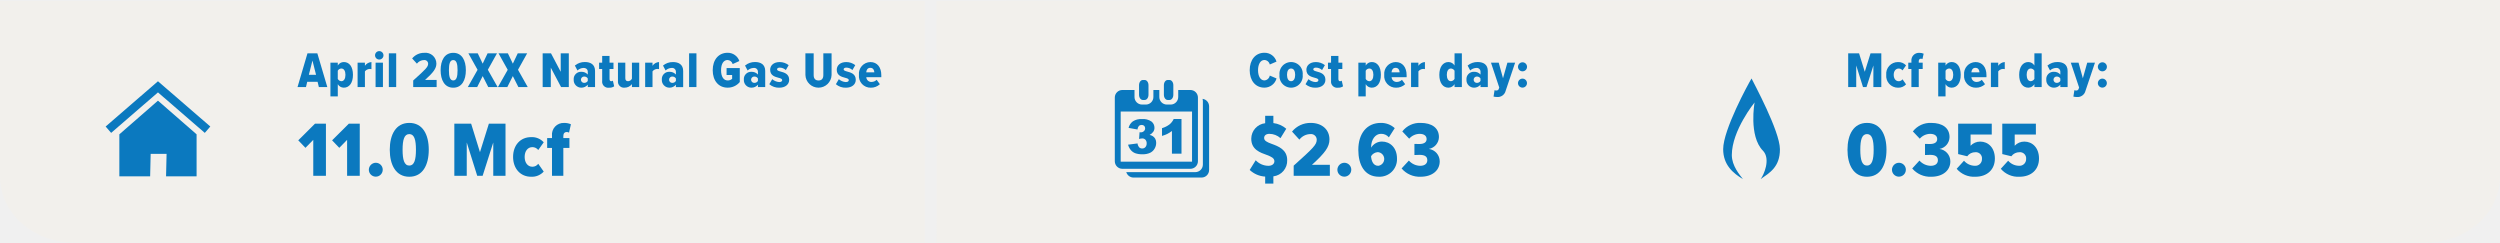
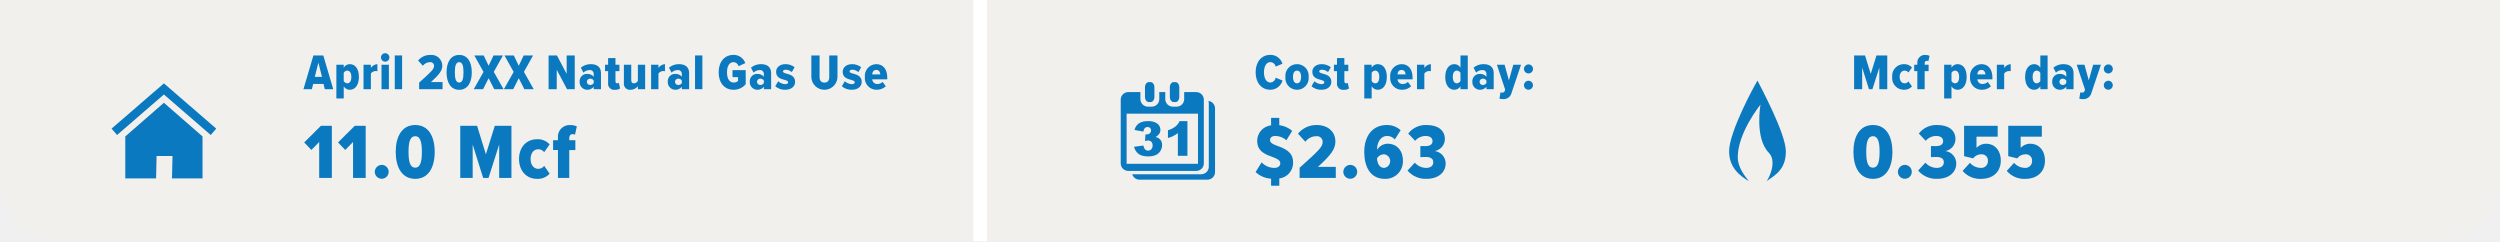
- <svg xmlns="http://www.w3.org/2000/svg" width="543.83" height="52.743" viewBox="0 0 543.83 52.743">
+ <svg xmlns="http://www.w3.org/2000/svg" width="543.83" height="52.56" viewBox="0 0 543.83 52.56">
  <g>
-     <path d="M201.169.205H0V38.374C0,46.31,7.156,52.743,15.984,52.743H201.169Z" fill="#f2f0ec" />
-     <path d="M203.734,52.743H527.847c8.827,0,15.983-6.433,15.983-14.369V0l-340.1.205Z" fill="#f2f0ec" />
+     <path d="M.023.132H543.807s.023,30.122.023,38.058h0A14.369,14.369,0,0,1,529.46,52.56H14.37A14.37,14.37,0,0,1,0,38.191H0C0,30.254.023.132.023.132Z" fill="#f2f0ec" />
+     <line x1="213.22" x2="213.22" y2="52.472" fill="none" stroke="#fff" stroke-miterlimit="10" stroke-width="3" />
    <g>
-       <path d="M69.087,17.8H66.831l-.275,1.145H64.719L66.886,11.6h2.146L71.2,18.94H69.361Zm-1.9-1.529h1.563l-.782-3.1Z" fill="#0b79bf" />
-       <path d="M71.88,20.964V13.626h1.6v.627a1.509,1.509,0,0,1,1.309-.758c1.2,0,1.991,1.011,1.991,2.783,0,1.749-.792,2.794-1.991,2.794a1.5,1.5,0,0,1-1.309-.759v2.651ZM74.246,14.9a.915.915,0,0,0-.77.483v1.782a.952.952,0,0,0,.77.5c.583,0,.9-.561.9-1.386S74.829,14.9,74.246,14.9Z" fill="#0b79bf" />
-       <path d="M77.787,13.626h1.595v.682A1.856,1.856,0,0,1,80.8,13.5v1.54a1.371,1.371,0,0,0-.34-.044,1.408,1.408,0,0,0-1.079.527V18.94H77.787Z" fill="#0b79bf" />
-       <path d="M81.582,12.031a.919.919,0,1,1,.924.925A.922.922,0,0,1,81.582,12.031Zm.121,1.595H83.3V18.94H81.7Z" fill="#0b79bf" />
-       <path d="M84.585,11.6h1.6V18.94h-1.6Z" fill="#0b79bf" />
-       <path d="M89.886,17.509c2.817-2.53,3.246-2.959,3.246-3.663a.8.8,0,0,0-.88-.781,1.979,1.979,0,0,0-1.562.781l-1.035-1.133A3.337,3.337,0,0,1,92.3,11.492a2.364,2.364,0,0,1,2.629,2.332c0,1.056-.649,1.926-2.464,3.565H94.98V18.94H89.886Z" fill="#0b79bf" />
-       <path d="M98.6,11.492c1.881,0,2.739,1.628,2.739,3.785s-.858,3.8-2.739,3.8-2.751-1.651-2.751-3.795S96.717,11.492,98.6,11.492Zm0,1.573c-.715,0-.947.8-.947,2.212s.232,2.222.947,2.222.935-.826.935-2.222S99.3,13.065,98.6,13.065Z" fill="#0b79bf" />
-       <path d="M105,16.552l-1.2,2.388h-2.036l2.124-3.752-2-3.586h2.036L105,13.846l1.067-2.244h2.046l-1.991,3.575,2.123,3.763h-2.035Z" fill="#0b79bf" />
-       <path d="M111.557,16.552l-1.2,2.388h-2.036l2.124-3.752-2-3.586h2.036l1.078,2.244,1.067-2.244h2.047l-1.992,3.575L114.8,18.94h-2.035Z" fill="#0b79bf" />
-       <path d="M119.818,14.715V18.94h-1.772V11.6h1.815l2.113,4.016V11.6h1.76V18.94h-1.683Z" fill="#0b79bf" />
-       <path d="M127.859,18.423a1.784,1.784,0,0,1-1.4.649,1.651,1.651,0,0,1-1.662-1.76,1.576,1.576,0,0,1,1.662-1.694,1.754,1.754,0,0,1,1.4.6v-.615c0-.495-.341-.825-.936-.825a2.024,2.024,0,0,0-1.309.55l-.561-1.068a3.307,3.307,0,0,1,2.179-.769c1.21,0,2.211.516,2.211,1.947v3.5h-1.584Zm0-1.353a.869.869,0,0,0-.77-.418.688.688,0,1,0,0,1.375.873.873,0,0,0,.77-.418Z" fill="#0b79bf" />
-       <path d="M130.993,17.565V15.012h-.671V13.626h.671V12.174h1.6v1.452h.858v1.386h-.858v2.156c0,.309.121.5.363.5a.544.544,0,0,0,.363-.122l.286,1.233a1.779,1.779,0,0,1-1.1.3A1.327,1.327,0,0,1,130.993,17.565Z" fill="#0b79bf" />
-       <path d="M137.462,18.3a1.982,1.982,0,0,1-1.574.77,1.306,1.306,0,0,1-1.463-1.442v-4h1.6v3.367c0,.484.219.671.615.671a.985.985,0,0,0,.826-.55V13.626h1.584V18.94h-1.584Z" fill="#0b79bf" />
-       <path d="M140.343,13.626h1.6v.682a1.855,1.855,0,0,1,1.419-.813v1.54a1.38,1.38,0,0,0-.341-.044,1.4,1.4,0,0,0-1.078.527V18.94h-1.6Z" fill="#0b79bf" />
-       <path d="M147.031,18.423a1.784,1.784,0,0,1-1.4.649,1.65,1.65,0,0,1-1.661-1.76,1.575,1.575,0,0,1,1.661-1.694,1.753,1.753,0,0,1,1.4.6v-.615a.819.819,0,0,0-.935-.825,2.022,2.022,0,0,0-1.309.55l-.561-1.068A3.3,3.3,0,0,1,146.4,13.5c1.21,0,2.211.516,2.211,1.947v3.5h-1.584Zm0-1.353a.869.869,0,0,0-.77-.418.688.688,0,1,0,0,1.375.873.873,0,0,0,.77-.418Z" fill="#0b79bf" />
-       <path d="M149.9,11.6h1.6V18.94h-1.6Z" fill="#0b79bf" />
-       <path d="M158.273,11.481a2.666,2.666,0,0,1,2.563,1.793l-1.452.66a1.22,1.22,0,0,0-1.111-.88c-.825,0-1.419.759-1.419,2.223s.594,2.222,1.419,2.222a1.4,1.4,0,0,0,.99-.352v-.825h-1.21V14.8h2.871v3.048a3.382,3.382,0,0,1-2.651,1.221c-1.948,0-3.235-1.507-3.235-3.795S156.325,11.481,158.273,11.481Z" fill="#0b79bf" />
-       <path d="M164.873,18.423a1.784,1.784,0,0,1-1.4.649,1.65,1.65,0,0,1-1.661-1.76,1.575,1.575,0,0,1,1.661-1.694,1.753,1.753,0,0,1,1.4.6v-.615a.819.819,0,0,0-.935-.825,2.022,2.022,0,0,0-1.309.55l-.561-1.068a3.3,3.3,0,0,1,2.178-.769c1.21,0,2.211.516,2.211,1.947v3.5h-1.584Zm0-1.353a.869.869,0,0,0-.77-.418.688.688,0,1,0,0,1.375.873.873,0,0,0,.77-.418Z" fill="#0b79bf" />
-       <path d="M167.985,17.224a2.56,2.56,0,0,0,1.508.627c.44,0,.66-.165.66-.43s-.33-.384-.792-.5c-.759-.209-1.827-.473-1.827-1.749,0-.892.716-1.672,2.069-1.672a3.177,3.177,0,0,1,1.958.671l-.616,1.066a2,2,0,0,0-1.331-.527c-.341,0-.583.142-.583.374s.286.351.748.472c.781.209,1.892.495,1.892,1.805,0,1-.836,1.716-2.145,1.716a3.153,3.153,0,0,1-2.179-.759Z" fill="#0b79bf" />
-       <path d="M175.2,11.6H177v4.741c0,.738.352,1.166,1.056,1.166s1.045-.428,1.045-1.166V11.6h1.793v4.731a2.846,2.846,0,0,1-5.688,0Z" fill="#0b79bf" />
-       <path d="M182.472,17.224a2.554,2.554,0,0,0,1.507.627c.44,0,.66-.165.66-.43s-.33-.384-.792-.5c-.759-.209-1.826-.473-1.826-1.749,0-.892.715-1.672,2.068-1.672a3.183,3.183,0,0,1,1.959.671l-.617,1.066a2,2,0,0,0-1.331-.527c-.341,0-.583.142-.583.374s.286.351.748.472c.781.209,1.892.495,1.892,1.805,0,1-.836,1.716-2.145,1.716a3.152,3.152,0,0,1-2.178-.759Z" fill="#0b79bf" />
-       <path d="M189.336,13.5c1.5,0,2.377,1.154,2.377,2.86v.439h-3.268a1.088,1.088,0,0,0,1.166,1.024,1.58,1.58,0,0,0,1.089-.462l.7.957a2.822,2.822,0,0,1-1.98.759,2.535,2.535,0,0,1-2.574-2.794A2.542,2.542,0,0,1,189.336,13.5Zm-.9,2.232h1.76c-.021-.429-.22-.978-.88-.978C188.676,14.749,188.467,15.3,188.434,15.727Z" fill="#0b79bf" />
+       <path d="M70.378,18.254H68.122L67.847,19.4H66.01l2.167-7.337h2.146L72.49,19.4H70.653Zm-1.9-1.529h1.563l-.781-3.1Z" fill="#0b79bf" />
+       <path d="M73.171,21.423V14.085h1.6v.627a1.51,1.51,0,0,1,1.309-.759c1.2,0,1.991,1.012,1.991,2.783,0,1.749-.792,2.794-1.991,2.794a1.5,1.5,0,0,1-1.309-.759v2.652Zm2.366-6.062a.916.916,0,0,0-.77.484v1.782a.953.953,0,0,0,.77.5c.583,0,.9-.56.9-1.386S76.12,15.361,75.537,15.361Z" fill="#0b79bf" />
+       <path d="M79.078,14.085h1.6v.682a1.851,1.851,0,0,1,1.418-.814v1.54a1.42,1.42,0,0,0-.34-.044,1.4,1.4,0,0,0-1.078.528V19.4h-1.6Z" fill="#0b79bf" />
+       <path d="M82.873,12.489a.919.919,0,1,1,.924.925A.922.922,0,0,1,82.873,12.489Zm.121,1.6h1.6V19.4h-1.6Z" fill="#0b79bf" />
+       <path d="M85.876,12.061h1.595V19.4H85.876Z" fill="#0b79bf" />
+       <path d="M91.177,17.968c2.817-2.531,3.246-2.959,3.246-3.663a.8.8,0,0,0-.88-.782,1.98,1.98,0,0,0-1.562.782l-1.035-1.133a3.335,3.335,0,0,1,2.641-1.222,2.364,2.364,0,0,1,2.629,2.332c0,1.057-.649,1.926-2.464,3.566h2.519V19.4H91.177Z" fill="#0b79bf" />
+       <path d="M99.89,11.95c1.881,0,2.739,1.628,2.739,3.785s-.858,3.8-2.739,3.8-2.751-1.65-2.751-3.8S98.008,11.95,99.89,11.95Zm0,1.573c-.715,0-.946.8-.946,2.212s.231,2.222.946,2.222.935-.825.935-2.222S100.594,13.523,99.89,13.523Z" fill="#0b79bf" />
+       <path d="M106.292,17.011l-1.2,2.387h-2.036l2.124-3.752-2-3.585h2.036l1.078,2.244,1.067-2.244h2.046l-1.991,3.575,2.123,3.762H107.5Z" fill="#0b79bf" />
+       <path d="M112.848,17.011l-1.2,2.387h-2.036l2.124-3.752-2-3.585h2.035l1.078,2.244,1.067-2.244h2.047l-1.992,3.575,2.123,3.762h-2.035Z" fill="#0b79bf" />
+       <path d="M121.109,15.174V19.4h-1.772V12.061h1.816l2.112,4.015V12.061h1.76V19.4h-1.683Z" fill="#0b79bf" />
+       <path d="M129.15,18.882a1.786,1.786,0,0,1-1.4.648,1.65,1.65,0,0,1-1.662-1.76,1.576,1.576,0,0,1,1.662-1.694,1.755,1.755,0,0,1,1.4.605v-.616a.819.819,0,0,0-.935-.825,2.024,2.024,0,0,0-1.31.55l-.561-1.067a3.31,3.31,0,0,1,2.179-.77c1.21,0,2.211.517,2.211,1.947v3.5H129.15Zm0-1.354a.871.871,0,0,0-.77-.418.688.688,0,1,0,0,1.375.871.871,0,0,0,.77-.418Z" fill="#0b79bf" />
+       <path d="M132.284,18.023V15.471h-.671V14.085h.671V12.633h1.6v1.452h.858v1.386h-.858v2.156c0,.309.121.5.363.5a.549.549,0,0,0,.363-.121l.286,1.232a1.779,1.779,0,0,1-1.1.3A1.327,1.327,0,0,1,132.284,18.023Z" fill="#0b79bf" />
+       <path d="M138.753,18.761a1.984,1.984,0,0,1-1.574.769,1.305,1.305,0,0,1-1.463-1.441v-4h1.6v3.366c0,.485.219.671.615.671a.983.983,0,0,0,.826-.55V14.085h1.584V19.4h-1.584Z" fill="#0b79bf" />
+       <path d="M141.634,14.085h1.6v.682a1.853,1.853,0,0,1,1.419-.814v1.54a1.429,1.429,0,0,0-.341-.044,1.4,1.4,0,0,0-1.078.528V19.4h-1.6Z" fill="#0b79bf" />
+       <path d="M148.322,18.882a1.786,1.786,0,0,1-1.4.648,1.649,1.649,0,0,1-1.661-1.76,1.575,1.575,0,0,1,1.661-1.694,1.753,1.753,0,0,1,1.4.605v-.616a.819.819,0,0,0-.935-.825,2.022,2.022,0,0,0-1.309.55l-.561-1.067a3.306,3.306,0,0,1,2.178-.77c1.21,0,2.211.517,2.211,1.947v3.5h-1.584Zm0-1.354a.871.871,0,0,0-.77-.418.688.688,0,1,0,0,1.375.871.871,0,0,0,.77-.418Z" fill="#0b79bf" />
+       <path d="M151.193,12.061h1.595V19.4h-1.595Z" fill="#0b79bf" />
+       <path d="M159.564,11.939a2.667,2.667,0,0,1,2.563,1.793l-1.452.661a1.219,1.219,0,0,0-1.111-.88c-.825,0-1.419.758-1.419,2.222s.594,2.222,1.419,2.222a1.4,1.4,0,0,0,.99-.352V16.78h-1.21V15.262h2.871V18.31a3.381,3.381,0,0,1-2.651,1.22c-1.948,0-3.235-1.507-3.235-3.8S157.616,11.939,159.564,11.939Z" fill="#0b79bf" />
+       <path d="M166.164,18.882a1.786,1.786,0,0,1-1.4.648,1.649,1.649,0,0,1-1.661-1.76,1.575,1.575,0,0,1,1.661-1.694,1.753,1.753,0,0,1,1.4.605v-.616a.819.819,0,0,0-.935-.825,2.022,2.022,0,0,0-1.309.55l-.561-1.067a3.306,3.306,0,0,1,2.178-.77c1.21,0,2.211.517,2.211,1.947v3.5h-1.584Zm0-1.354a.871.871,0,0,0-.77-.418.688.688,0,1,0,0,1.375.871.871,0,0,0,.77-.418Z" fill="#0b79bf" />
+       <path d="M169.277,17.683a2.554,2.554,0,0,0,1.507.627c.44,0,.66-.165.66-.43s-.33-.385-.792-.506c-.759-.209-1.827-.473-1.827-1.749,0-.892.716-1.672,2.069-1.672a3.184,3.184,0,0,1,1.958.671l-.616,1.066a2,2,0,0,0-1.331-.527c-.341,0-.583.143-.583.374s.286.352.748.473c.781.209,1.892.495,1.892,1.8,0,1-.836,1.716-2.145,1.716a3.152,3.152,0,0,1-2.179-.759Z" fill="#0b79bf" />
+       <path d="M176.492,12.061h1.794V16.8c0,.737.352,1.166,1.056,1.166s1.045-.429,1.045-1.166V12.061h1.793v4.73a2.846,2.846,0,0,1-5.688,0Z" fill="#0b79bf" />
+       <path d="M183.763,17.683a2.554,2.554,0,0,0,1.507.627c.44,0,.66-.165.66-.43s-.33-.385-.792-.506c-.759-.209-1.826-.473-1.826-1.749,0-.892.715-1.672,2.068-1.672a3.189,3.189,0,0,1,1.959.671l-.617,1.066a2,2,0,0,0-1.331-.527c-.341,0-.583.143-.583.374s.286.352.748.473c.781.209,1.892.495,1.892,1.8,0,1-.836,1.716-2.145,1.716a3.147,3.147,0,0,1-2.178-.759Z" fill="#0b79bf" />
+       <path d="M190.627,13.953c1.5,0,2.377,1.154,2.377,2.86v.44h-3.268a1.088,1.088,0,0,0,1.167,1.023,1.576,1.576,0,0,0,1.088-.462l.7.957a2.826,2.826,0,0,1-1.98.759,2.535,2.535,0,0,1-2.575-2.794A2.542,2.542,0,0,1,190.627,13.953Zm-.9,2.233h1.761c-.022-.429-.221-.979-.881-.979C189.967,15.207,189.758,15.757,189.725,16.186Z" fill="#0b79bf" />
    </g>
    <g>
-       <path d="M271.85,15.277c0-2.245,1.243-3.8,3.2-3.8a2.682,2.682,0,0,1,2.629,1.925l-1.463.628a1.245,1.245,0,0,0-1.166-.98c-.869,0-1.387.935-1.387,2.223s.518,2.222,1.387,2.222a1.268,1.268,0,0,0,1.166-1.056l1.474.627a2.734,2.734,0,0,1-2.64,2C273.093,19.072,271.85,17.509,271.85,15.277Z" fill="#0b79bf" />
-       <path d="M278.329,16.278a2.537,2.537,0,1,1,5.05,0,2.538,2.538,0,1,1-5.05,0Zm3.41,0c0-.771-.274-1.375-.89-1.375s-.881.6-.881,1.375.275,1.386.881,1.386S281.739,17.059,281.739,16.278Z" fill="#0b79bf" />
-       <path d="M284.632,17.224a2.554,2.554,0,0,0,1.507.627c.44,0,.66-.165.66-.43s-.33-.384-.792-.5c-.759-.209-1.826-.473-1.826-1.749,0-.892.715-1.672,2.068-1.672a3.177,3.177,0,0,1,1.958.671l-.616,1.066a2,2,0,0,0-1.331-.527c-.341,0-.583.142-.583.374s.286.351.748.472c.781.209,1.893.495,1.893,1.805,0,1-.836,1.716-2.146,1.716a3.154,3.154,0,0,1-2.179-.759Z" fill="#0b79bf" />
-       <path d="M289.549,17.565V15.012h-.671V13.626h.671V12.174h1.6v1.452H292v1.386h-.858v2.156c0,.309.121.5.363.5a.544.544,0,0,0,.363-.122l.286,1.233a1.779,1.779,0,0,1-1.1.3A1.326,1.326,0,0,1,289.549,17.565Z" fill="#0b79bf" />
-       <path d="M295.488,20.964V13.626h1.6v.627a1.509,1.509,0,0,1,1.309-.758c1.2,0,1.991,1.011,1.991,2.783,0,1.749-.792,2.794-1.991,2.794a1.5,1.5,0,0,1-1.309-.759v2.651Zm2.366-6.061a.914.914,0,0,0-.77.483v1.782a.95.95,0,0,0,.77.5c.583,0,.9-.561.9-1.386S298.437,14.9,297.854,14.9Z" fill="#0b79bf" />
-       <path d="M303.607,13.5c1.5,0,2.377,1.154,2.377,2.86v.439h-3.268a1.088,1.088,0,0,0,1.166,1.024,1.58,1.58,0,0,0,1.089-.462l.7.957a2.822,2.822,0,0,1-1.98.759,2.535,2.535,0,0,1-2.575-2.794A2.542,2.542,0,0,1,303.607,13.5Zm-.9,2.232h1.76c-.022-.429-.22-.978-.88-.978C302.946,14.749,302.737,15.3,302.705,15.727Z" fill="#0b79bf" />
-       <path d="M306.95,13.626h1.6v.682a1.853,1.853,0,0,1,1.419-.813v1.54a1.38,1.38,0,0,0-.341-.044,1.406,1.406,0,0,0-1.078.527V18.94h-1.6Z" fill="#0b79bf" />
-       <path d="M316.41,18.313a1.566,1.566,0,0,1-1.32.759c-1.188,0-1.991-1.012-1.991-2.794,0-1.717.792-2.783,1.991-2.783a1.54,1.54,0,0,1,1.32.758V11.6H318V18.94H316.41Zm0-2.927a.972.972,0,0,0-.781-.483c-.583,0-.9.56-.9,1.375s.318,1.386.9,1.386a.985.985,0,0,0,.781-.5Z" fill="#0b79bf" />
-       <path d="M322.053,18.423a1.783,1.783,0,0,1-1.4.649A1.65,1.65,0,0,1,319,17.312a1.575,1.575,0,0,1,1.661-1.694,1.753,1.753,0,0,1,1.4.6v-.615a.819.819,0,0,0-.935-.825,2.022,2.022,0,0,0-1.309.55l-.561-1.068a3.3,3.3,0,0,1,2.178-.769c1.211,0,2.212.516,2.212,1.947v3.5h-1.585Zm0-1.353a.868.868,0,0,0-.77-.418.688.688,0,1,0,0,1.375.872.872,0,0,0,.77-.418Z" fill="#0b79bf" />
-       <path d="M325.463,19.688c.275,0,.473-.088.55-.308l.121-.341-1.8-5.413h1.683l.935,3.4.957-3.4h1.683l-2.057,6.106a1.773,1.773,0,0,1-1.947,1.364,2.847,2.847,0,0,1-.693-.088l.22-1.4A.711.711,0,0,0,325.463,19.688Z" fill="#0b79bf" />
-       <path d="M331.2,13.549a.985.985,0,1,1-.99.979A1,1,0,0,1,331.2,13.549Zm0,3.554a.979.979,0,1,1-.99.979A1,1,0,0,1,331.2,17.1Z" fill="#0b79bf" />
+       <path d="M273.141,15.735c0-2.245,1.243-3.8,3.2-3.8a2.684,2.684,0,0,1,2.629,1.925l-1.463.628a1.245,1.245,0,0,0-1.166-.979c-.869,0-1.387.934-1.387,2.222s.518,2.222,1.387,2.222a1.268,1.268,0,0,0,1.166-1.056l1.474.627a2.733,2.733,0,0,1-2.64,2C274.384,19.53,273.141,17.968,273.141,15.735Z" fill="#0b79bf" />
+       <path d="M279.62,16.736a2.537,2.537,0,1,1,5.05,0,2.538,2.538,0,1,1-5.05,0Zm3.41,0c0-.77-.274-1.375-.89-1.375s-.881.6-.881,1.375.275,1.386.881,1.386S283.03,17.518,283.03,16.736Z" fill="#0b79bf" />
+       <path d="M285.923,17.683a2.554,2.554,0,0,0,1.507.627c.44,0,.66-.165.66-.43s-.33-.385-.792-.506c-.759-.209-1.826-.473-1.826-1.749,0-.892.715-1.672,2.068-1.672a3.184,3.184,0,0,1,1.958.671l-.616,1.066a2,2,0,0,0-1.331-.527c-.341,0-.583.143-.583.374s.286.352.748.473c.781.209,1.893.495,1.893,1.8,0,1-.836,1.716-2.146,1.716a3.152,3.152,0,0,1-2.179-.759Z" fill="#0b79bf" />
+       <path d="M290.84,18.023V15.471h-.671V14.085h.671V12.633h1.6v1.452h.858v1.386h-.858v2.156c0,.309.121.5.363.5a.549.549,0,0,0,.363-.121l.286,1.232a1.779,1.779,0,0,1-1.1.3A1.326,1.326,0,0,1,290.84,18.023Z" fill="#0b79bf" />
+       <path d="M296.779,21.423V14.085h1.6v.627a1.51,1.51,0,0,1,1.309-.759c1.2,0,1.991,1.012,1.991,2.783,0,1.749-.792,2.794-1.991,2.794a1.5,1.5,0,0,1-1.309-.759v2.652Zm2.366-6.062a.916.916,0,0,0-.77.484v1.782a.953.953,0,0,0,.77.5c.583,0,.9-.56.9-1.386S299.728,15.361,299.145,15.361Z" fill="#0b79bf" />
+       <path d="M304.9,13.953c1.5,0,2.377,1.154,2.377,2.86v.44h-3.268a1.088,1.088,0,0,0,1.166,1.023,1.576,1.576,0,0,0,1.089-.462l.7.957a2.822,2.822,0,0,1-1.979.759,2.535,2.535,0,0,1-2.576-2.794A2.542,2.542,0,0,1,304.9,13.953Zm-.9,2.233h1.76c-.021-.429-.22-.979-.88-.979C304.237,15.207,304.029,15.757,304,16.186Z" fill="#0b79bf" />
+       <path d="M308.241,14.085h1.6v.682a1.853,1.853,0,0,1,1.419-.814v1.54a1.429,1.429,0,0,0-.341-.044,1.4,1.4,0,0,0-1.078.528V19.4h-1.6Z" fill="#0b79bf" />
+       <path d="M317.7,18.771a1.565,1.565,0,0,1-1.32.759c-1.187,0-1.991-1.011-1.991-2.794,0-1.716.792-2.783,1.991-2.783a1.541,1.541,0,0,1,1.32.759V12.061h1.585V19.4H317.7Zm0-2.926a.973.973,0,0,0-.781-.484c-.583,0-.9.561-.9,1.375s.318,1.386.9,1.386a.986.986,0,0,0,.781-.5Z" fill="#0b79bf" />
+       <path d="M323.344,18.882a1.783,1.783,0,0,1-1.4.648,1.65,1.65,0,0,1-1.661-1.76,1.576,1.576,0,0,1,1.661-1.694,1.752,1.752,0,0,1,1.4.605v-.616a.819.819,0,0,0-.935-.825,2.022,2.022,0,0,0-1.309.55l-.561-1.067a3.306,3.306,0,0,1,2.178-.77c1.211,0,2.212.517,2.212,1.947v3.5h-1.585Zm0-1.354a.87.87,0,0,0-.77-.418.688.688,0,1,0,0,1.375.87.87,0,0,0,.77-.418Z" fill="#0b79bf" />
+       <path d="M326.754,20.146c.275,0,.473-.087.55-.307l.121-.342-1.8-5.412H327.3l.935,3.4.957-3.4h1.683l-2.057,6.105a1.774,1.774,0,0,1-1.947,1.365,2.9,2.9,0,0,1-.693-.088l.221-1.4A.7.7,0,0,0,326.754,20.146Z" fill="#0b79bf" />
+       <path d="M332.5,14.008a.985.985,0,1,1-.99.978A1,1,0,0,1,332.5,14.008Zm0,3.554a.979.979,0,1,1-.99.978A1,1,0,0,1,332.5,17.562Z" fill="#0b79bf" />
    </g>
    <g>
-       <path d="M407.523,14.243l-1.5,4.7h-.759l-1.475-4.7v4.7h-1.749V11.6h2.365l1.243,4.016,1.254-4.016h2.344V18.94h-1.727Z" fill="#0b79bf" />
-       <path d="M412.846,13.5a2.238,2.238,0,0,1,1.782.725l-.769,1.089a1.027,1.027,0,0,0-.826-.406c-.649,0-1.09.55-1.09,1.375s.441,1.386,1.09,1.386a1.011,1.011,0,0,0,.826-.418l.769,1.1a2.242,2.242,0,0,1-1.782.726,2.55,2.55,0,0,1-2.53-2.794A2.54,2.54,0,0,1,412.846,13.5Z" fill="#0b79bf" />
-       <path d="M415.793,15.012h-.682V13.626h.682v-.319a1.638,1.638,0,0,1,1.706-1.815,2.247,2.247,0,0,1,.957.187l-.264,1.177a.631.631,0,0,0-.319-.088c-.3,0-.484.2-.484.562v.3h.858v1.386h-.858V18.94h-1.6Z" fill="#0b79bf" />
-       <path d="M421.624,20.964V13.626h1.595v.627a1.51,1.51,0,0,1,1.309-.758c1.2,0,1.992,1.011,1.992,2.783,0,1.749-.792,2.794-1.992,2.794a1.5,1.5,0,0,1-1.309-.759v2.651Zm2.365-6.061a.915.915,0,0,0-.77.483v1.782a.952.952,0,0,0,.77.5c.583,0,.9-.561.9-1.386S424.572,14.9,423.989,14.9Z" fill="#0b79bf" />
-       <path d="M429.741,13.5c1.5,0,2.377,1.154,2.377,2.86v.439h-3.267a1.087,1.087,0,0,0,1.166,1.024,1.582,1.582,0,0,0,1.089-.462l.7.957a2.823,2.823,0,0,1-1.981.759,2.535,2.535,0,0,1-2.574-2.794A2.542,2.542,0,0,1,429.741,13.5Zm-.9,2.232H430.6c-.023-.429-.22-.978-.88-.978C429.081,14.749,428.872,15.3,428.839,15.727Z" fill="#0b79bf" />
-       <path d="M433.086,13.626h1.595v.682a1.855,1.855,0,0,1,1.42-.813v1.54a1.363,1.363,0,0,0-1.42.483V18.94h-1.595Z" fill="#0b79bf" />
-       <path d="M442.546,18.313a1.566,1.566,0,0,1-1.32.759c-1.188,0-1.991-1.012-1.991-2.794,0-1.717.792-2.783,1.991-2.783a1.54,1.54,0,0,1,1.32.758V11.6h1.584V18.94h-1.584Zm0-2.927a.972.972,0,0,0-.781-.483c-.583,0-.9.56-.9,1.375s.32,1.386.9,1.386a.985.985,0,0,0,.781-.5Z" fill="#0b79bf" />
-       <path d="M448.189,18.423a1.788,1.788,0,0,1-1.4.649,1.65,1.65,0,0,1-1.661-1.76,1.575,1.575,0,0,1,1.661-1.694,1.756,1.756,0,0,1,1.4.6v-.615a.82.82,0,0,0-.936-.825,2.022,2.022,0,0,0-1.309.55l-.561-1.068a3.307,3.307,0,0,1,2.179-.769c1.21,0,2.211.516,2.211,1.947v3.5h-1.584Zm0-1.353a.871.871,0,0,0-.771-.418.688.688,0,1,0,0,1.375.875.875,0,0,0,.771-.418Z" fill="#0b79bf" />
-       <path d="M451.6,19.688a.512.512,0,0,0,.55-.308l.121-.341-1.805-5.413h1.684l.935,3.4.957-3.4h1.683l-2.057,6.106A1.773,1.773,0,0,1,451.72,21.1a2.841,2.841,0,0,1-.693-.088l.219-1.4A.715.715,0,0,0,451.6,19.688Z" fill="#0b79bf" />
-       <path d="M457.34,13.549a.985.985,0,1,1-.99.979A1,1,0,0,1,457.34,13.549Zm0,3.554a.979.979,0,1,1-.99.979A1,1,0,0,1,457.34,17.1Z" fill="#0b79bf" />
+       <path d="M408.814,14.7l-1.5,4.7h-.759l-1.475-4.7v4.7h-1.749V12.061H405.7l1.244,4.015,1.253-4.015h2.344V19.4h-1.727Z" fill="#0b79bf" />
+       <path d="M414.137,13.953a2.234,2.234,0,0,1,1.782.726l-.769,1.089a1.028,1.028,0,0,0-.826-.407c-.649,0-1.089.55-1.089,1.375s.44,1.386,1.089,1.386a1.008,1.008,0,0,0,.826-.418l.769,1.1a2.24,2.24,0,0,1-1.782.725,2.549,2.549,0,0,1-2.53-2.794A2.54,2.54,0,0,1,414.137,13.953Z" fill="#0b79bf" />
+       <path d="M417.084,15.471H416.4V14.085h.681v-.319a1.639,1.639,0,0,1,1.706-1.816,2.247,2.247,0,0,1,.957.188l-.264,1.176a.64.64,0,0,0-.319-.087c-.3,0-.484.2-.484.561v.3h.858v1.386h-.858V19.4h-1.6Z" fill="#0b79bf" />
+       <path d="M422.915,21.423V14.085h1.595v.627a1.512,1.512,0,0,1,1.31-.759c1.2,0,1.991,1.012,1.991,2.783,0,1.749-.792,2.794-1.991,2.794a1.5,1.5,0,0,1-1.31-.759v2.652Zm2.365-6.062a.916.916,0,0,0-.77.484v1.782a.953.953,0,0,0,.77.5c.583,0,.9-.56.9-1.386S425.863,15.361,425.28,15.361Z" fill="#0b79bf" />
+       <path d="M431.032,13.953c1.5,0,2.377,1.154,2.377,2.86v.44h-3.267a1.087,1.087,0,0,0,1.166,1.023,1.578,1.578,0,0,0,1.089-.462l.7.957a2.823,2.823,0,0,1-1.981.759,2.534,2.534,0,0,1-2.574-2.794A2.542,2.542,0,0,1,431.032,13.953Zm-.9,2.233h1.761c-.023-.429-.22-.979-.88-.979C430.372,15.207,430.163,15.757,430.13,16.186Z" fill="#0b79bf" />
+       <path d="M434.377,14.085h1.595v.682a1.853,1.853,0,0,1,1.42-.814v1.54a1.446,1.446,0,0,0-.342-.044,1.406,1.406,0,0,0-1.078.528V19.4h-1.595Z" fill="#0b79bf" />
+       <path d="M443.837,18.771a1.566,1.566,0,0,1-1.32.759c-1.188,0-1.991-1.011-1.991-2.794,0-1.716.792-2.783,1.991-2.783a1.541,1.541,0,0,1,1.32.759V12.061h1.584V19.4h-1.584Zm0-2.926a.973.973,0,0,0-.781-.484c-.583,0-.9.561-.9,1.375s.319,1.386.9,1.386a.986.986,0,0,0,.781-.5Z" fill="#0b79bf" />
+       <path d="M449.48,18.882a1.789,1.789,0,0,1-1.4.648,1.649,1.649,0,0,1-1.661-1.76,1.575,1.575,0,0,1,1.661-1.694,1.757,1.757,0,0,1,1.4.605v-.616a.82.82,0,0,0-.936-.825,2.017,2.017,0,0,0-1.308.55l-.562-1.067a3.309,3.309,0,0,1,2.179-.77c1.21,0,2.211.517,2.211,1.947v3.5H449.48Zm0-1.354a.873.873,0,0,0-.771-.418.688.688,0,1,0,0,1.375.873.873,0,0,0,.771-.418Z" fill="#0b79bf" />
+       <path d="M452.89,20.146a.512.512,0,0,0,.55-.307l.121-.342-1.805-5.412h1.684l.935,3.4.957-3.4h1.683l-2.057,6.105a1.774,1.774,0,0,1-1.947,1.365,2.89,2.89,0,0,1-.693-.088l.219-1.4A.715.715,0,0,0,452.89,20.146Z" fill="#0b79bf" />
+       <path d="M458.631,14.008a.985.985,0,1,1-.99.978A1,1,0,0,1,458.631,14.008Zm0,3.554a.979.979,0,1,1-.99.978A1,1,0,0,1,458.631,17.562Z" fill="#0b79bf" />
    </g>
    <g>
-       <path d="M68.145,30.424l-1.7,1.735-1.564-1.632,3.638-3.621H70.9V38.244H68.145Z" fill="#0b79bf" />
-       <path d="M75.506,30.424l-1.7,1.735-1.564-1.632,3.638-3.621h2.379V38.244H75.506Z" fill="#0b79bf" />
-       <path d="M81.761,35.405a1.513,1.513,0,1,1-1.529,1.512A1.54,1.54,0,0,1,81.761,35.405Z" fill="#0b79bf" />
-       <path d="M89.037,26.736c2.906,0,4.233,2.515,4.233,5.847,0,3.315-1.327,5.865-4.233,5.865s-4.25-2.55-4.25-5.865C84.787,29.251,86.13,26.736,89.037,26.736Zm0,2.431c-1.105,0-1.462,1.241-1.462,3.416,0,2.159.357,3.434,1.462,3.434,1.088,0,1.445-1.275,1.445-3.434C90.482,30.408,90.125,29.167,89.037,29.167Z" fill="#0b79bf" />
-       <path d="M107.3,30.986l-2.312,7.258H103.81l-2.278-7.258v7.258h-2.7V26.906h3.655l1.921,6.2,1.937-6.2h3.621V38.244H107.3Z" fill="#0b79bf" />
-       <path d="M115.523,29.83a3.456,3.456,0,0,1,2.753,1.122l-1.19,1.682a1.589,1.589,0,0,0-1.275-.629c-1,0-1.682.85-1.682,2.125s.679,2.142,1.682,2.142a1.553,1.553,0,0,0,1.275-.647l1.19,1.7a3.462,3.462,0,0,1-2.753,1.122c-2.312,0-3.91-1.768-3.91-4.318S113.211,29.83,115.523,29.83Z" fill="#0b79bf" />
-       <path d="M120.078,32.175h-1.053V30.034h1.053v-.493a2.53,2.53,0,0,1,2.635-2.8,3.458,3.458,0,0,1,1.479.289l-.408,1.818a.974.974,0,0,0-.493-.135c-.459,0-.748.305-.748.867v.459h1.326v2.141h-1.326v6.069h-2.465Z" fill="#0b79bf" />
+       <path d="M69.436,30.883l-1.7,1.734-1.564-1.632,3.638-3.621h2.38V38.7H69.436Z" fill="#0b79bf" />
+       <path d="M76.8,30.883l-1.7,1.734-1.564-1.632,3.638-3.621H79.55V38.7H76.8Z" fill="#0b79bf" />
+       <path d="M83.052,35.863a1.513,1.513,0,1,1-1.529,1.513A1.54,1.54,0,0,1,83.052,35.863Z" fill="#0b79bf" />
+       <path d="M90.328,27.194c2.907,0,4.233,2.516,4.233,5.848,0,3.314-1.326,5.864-4.233,5.864s-4.25-2.55-4.25-5.864C86.078,29.71,87.421,27.194,90.328,27.194Zm0,2.431c-1.105,0-1.462,1.241-1.462,3.417,0,2.158.357,3.434,1.462,3.434,1.088,0,1.445-1.276,1.445-3.434C91.773,30.866,91.416,29.625,90.328,29.625Z" fill="#0b79bf" />
+       <path d="M108.586,31.444,106.274,38.7H105.1l-2.278-7.258V38.7h-2.7V27.364h3.655l1.921,6.2,1.937-6.2h3.621V38.7h-2.668Z" fill="#0b79bf" />
+       <path d="M116.814,30.288a3.459,3.459,0,0,1,2.753,1.122l-1.19,1.683a1.586,1.586,0,0,0-1.275-.629c-1,0-1.682.849-1.682,2.125s.679,2.141,1.682,2.141a1.555,1.555,0,0,0,1.275-.646l1.19,1.7a3.459,3.459,0,0,1-2.753,1.122c-2.312,0-3.91-1.767-3.91-4.317S114.5,30.288,116.814,30.288Z" fill="#0b79bf" />
+       <path d="M121.369,32.634h-1.053V30.492h1.053V30a2.53,2.53,0,0,1,2.635-2.8,3.473,3.473,0,0,1,1.479.289l-.408,1.819a.975.975,0,0,0-.493-.136c-.459,0-.748.306-.748.867v.459h1.326v2.142h-1.326V38.7h-2.465Z" fill="#0b79bf" />
    </g>
    <g>
-       <path d="M277,38.363v1.581h-1.785v-1.53a5.357,5.357,0,0,1-3.366-1.445l1.309-2.108a3.807,3.807,0,0,0,2.754,1.207c.816,0,1.309-.425,1.309-.986,0-.68-.663-1-1.614-1.36-1.462-.527-3.418-1.156-3.418-3.553a3.409,3.409,0,0,1,3.026-3.365V25.189H277V26.77a5.3,5.3,0,0,1,2.805,1.24l-1.258,2.04a3.634,3.634,0,0,0-2.4-.934c-.783,0-1.157.39-1.157.9,0,.612.646.918,1.632,1.276,1.444.526,3.383,1.24,3.383,3.535A3.421,3.421,0,0,1,277,38.363Z" fill="#0b79bf" />
-       <path d="M281.418,36.034c4.352-3.909,5.015-4.573,5.015-5.66a1.234,1.234,0,0,0-1.361-1.207,3.054,3.054,0,0,0-2.413,1.207l-1.6-1.751a5.15,5.15,0,0,1,4.08-1.887c2.4,0,4.062,1.428,4.062,3.6,0,1.632-1,2.975-3.807,5.508h3.892v2.4h-7.87Z" fill="#0b79bf" />
-       <path d="M292.451,35.405a1.513,1.513,0,1,1-1.53,1.512A1.539,1.539,0,0,1,292.451,35.405Z" fill="#0b79bf" />
-       <path d="M300.372,26.736a4.366,4.366,0,0,1,3.027,1.139l-1.276,2a2.129,2.129,0,0,0-1.717-.764c-1.223,0-2.141,1.24-2.141,2.889v.12a2.75,2.75,0,0,1,2.362-1.327c1.718,0,3.264,1.292,3.264,3.706a3.785,3.785,0,0,1-3.944,3.944c-3.144,0-4.47-2.635-4.47-5.848C295.477,29.031,297.347,26.736,300.372,26.736Zm-.662,6.357a1.86,1.86,0,0,0-1.462.884c.068.969.442,2.091,1.564,2.091a1.495,1.495,0,0,0-.1-2.975Z" fill="#0b79bf" />
-       <path d="M306.476,34.929a3.358,3.358,0,0,0,2.448,1.139c1.088,0,1.563-.544,1.563-1.224,0-.816-.594-1.156-1.666-1.156-.39,0-.952.018-1.138.034V31.308c.186.018.8.018,1.07.018.986,0,1.581-.358,1.581-1.072,0-.748-.611-1.138-1.529-1.138a3.057,3.057,0,0,0-2.261,1.053l-1.5-1.581a4.783,4.783,0,0,1,3.994-1.852c2.448,0,3.978,1.1,3.978,3.094a2.666,2.666,0,0,1-2.193,2.566,2.728,2.728,0,0,1,2.363,2.7c0,1.988-1.649,3.349-4.148,3.349a5.142,5.142,0,0,1-4.147-1.8Z" fill="#0b79bf" />
+       <path d="M278.289,38.821V40.4H276.5v-1.53a5.356,5.356,0,0,1-3.366-1.444l1.309-2.109a3.809,3.809,0,0,0,2.754,1.207c.816,0,1.309-.424,1.309-.986,0-.68-.663-1-1.614-1.359-1.462-.528-3.418-1.157-3.418-3.553a3.409,3.409,0,0,1,3.026-3.365V25.647h1.785v1.581a5.31,5.31,0,0,1,2.805,1.241l-1.258,2.04a3.631,3.631,0,0,0-2.4-.935c-.783,0-1.157.391-1.157.9,0,.612.646.918,1.632,1.275,1.445.526,3.383,1.24,3.383,3.535A3.421,3.421,0,0,1,278.289,38.821Z" fill="#0b79bf" />
+       <path d="M282.709,36.492c4.352-3.909,5.015-4.572,5.015-5.66a1.234,1.234,0,0,0-1.361-1.207,3.057,3.057,0,0,0-2.413,1.207l-1.6-1.751a5.153,5.153,0,0,1,4.08-1.887c2.4,0,4.062,1.428,4.062,3.6,0,1.632-1,2.974-3.807,5.508h3.892v2.4h-7.87Z" fill="#0b79bf" />
+       <path d="M293.742,35.863a1.513,1.513,0,1,1-1.53,1.513A1.54,1.54,0,0,1,293.742,35.863Z" fill="#0b79bf" />
+       <path d="M301.663,27.194a4.371,4.371,0,0,1,3.027,1.139l-1.276,2.006a2.126,2.126,0,0,0-1.717-.765c-1.223,0-2.141,1.24-2.141,2.89v.119a2.749,2.749,0,0,1,2.362-1.326c1.718,0,3.264,1.292,3.264,3.706a3.784,3.784,0,0,1-3.944,3.943c-3.144,0-4.47-2.635-4.47-5.847C296.768,29.489,298.638,27.194,301.663,27.194ZM301,33.552a1.858,1.858,0,0,0-1.462.884c.068.968.442,2.09,1.564,2.09a1.494,1.494,0,0,0-.1-2.974Z" fill="#0b79bf" />
+       <path d="M307.767,35.388a3.357,3.357,0,0,0,2.448,1.138c1.088,0,1.564-.544,1.564-1.223,0-.817-.595-1.157-1.667-1.157-.39,0-.952.018-1.138.035V31.767c.186.017.8.017,1.07.017.986,0,1.581-.357,1.581-1.071,0-.748-.611-1.139-1.529-1.139a3.058,3.058,0,0,0-2.261,1.054l-1.5-1.581a4.781,4.781,0,0,1,3.994-1.853c2.448,0,3.978,1.105,3.978,3.094a2.664,2.664,0,0,1-2.193,2.566,2.729,2.729,0,0,1,2.363,2.7c0,1.988-1.649,3.348-4.148,3.348a5.142,5.142,0,0,1-4.147-1.8Z" fill="#0b79bf" />
    </g>
    <g>
-       <path d="M406.137,26.736c2.906,0,4.232,2.515,4.232,5.847,0,3.315-1.326,5.865-4.232,5.865s-4.25-2.55-4.25-5.865C401.887,29.251,403.23,26.736,406.137,26.736Zm0,2.431c-1.106,0-1.462,1.241-1.462,3.416,0,2.159.356,3.434,1.462,3.434,1.088,0,1.444-1.275,1.444-3.434C407.581,30.408,407.225,29.167,406.137,29.167Z" fill="#0b79bf" />
-       <path d="M413.09,35.405a1.513,1.513,0,1,1-1.53,1.512A1.539,1.539,0,0,1,413.09,35.405Z" fill="#0b79bf" />
-       <path d="M417.543,34.929a3.361,3.361,0,0,0,2.448,1.139c1.088,0,1.564-.544,1.564-1.224,0-.816-.6-1.156-1.666-1.156-.391,0-.951.018-1.139.034V31.308c.188.018.8.018,1.071.018.986,0,1.581-.358,1.581-1.072,0-.748-.612-1.138-1.53-1.138a3.06,3.06,0,0,0-2.261,1.053l-1.5-1.581a4.785,4.785,0,0,1,4-1.852c2.448,0,3.978,1.1,3.978,3.094A2.666,2.666,0,0,1,421.9,32.4a2.728,2.728,0,0,1,2.363,2.7c0,1.988-1.649,3.349-4.148,3.349a5.143,5.143,0,0,1-4.148-1.8Z" fill="#0b79bf" />
-       <path d="M427.234,34.963a3.147,3.147,0,0,0,2.362,1.1,1.436,1.436,0,0,0,1.547-1.479A1.333,1.333,0,0,0,429.7,33.11a2.158,2.158,0,0,0-1.768.884l-1.972-.476V26.906h7.31v2.362h-4.607V31.7a2.855,2.855,0,0,1,2.108-.9c1.751,0,3.178,1.361,3.178,3.689,0,2.363-1.631,3.961-4.266,3.961a4.947,4.947,0,0,1-4.045-1.735Z" fill="#0b79bf" />
-       <path d="M436.839,34.963a3.148,3.148,0,0,0,2.362,1.1,1.436,1.436,0,0,0,1.547-1.479A1.333,1.333,0,0,0,439.3,33.11a2.159,2.159,0,0,0-1.769.884l-1.971-.476V26.906h7.309v2.362h-4.606V31.7a2.853,2.853,0,0,1,2.107-.9c1.751,0,3.179,1.361,3.179,3.689,0,2.363-1.632,3.961-4.267,3.961a4.947,4.947,0,0,1-4.045-1.735Z" fill="#0b79bf" />
+       <path d="M407.428,27.194c2.906,0,4.232,2.516,4.232,5.848,0,3.314-1.326,5.864-4.232,5.864s-4.25-2.55-4.25-5.864C403.178,29.71,404.521,27.194,407.428,27.194Zm0,2.431c-1.106,0-1.462,1.241-1.462,3.417,0,2.158.356,3.434,1.462,3.434,1.088,0,1.444-1.276,1.444-3.434C408.872,30.866,408.516,29.625,407.428,29.625Z" fill="#0b79bf" />
+       <path d="M414.381,35.863a1.513,1.513,0,1,1-1.53,1.513A1.54,1.54,0,0,1,414.381,35.863Z" fill="#0b79bf" />
+       <path d="M418.834,35.388a3.36,3.36,0,0,0,2.448,1.138c1.088,0,1.564-.544,1.564-1.223,0-.817-.6-1.157-1.666-1.157-.391,0-.951.018-1.139.035V31.767c.188.017.8.017,1.071.017.986,0,1.581-.357,1.581-1.071,0-.748-.612-1.139-1.53-1.139a3.057,3.057,0,0,0-2.26,1.054l-1.5-1.581a4.784,4.784,0,0,1,4-1.853c2.447,0,3.977,1.105,3.977,3.094a2.665,2.665,0,0,1-2.193,2.566,2.729,2.729,0,0,1,2.363,2.7c0,1.988-1.649,3.348-4.147,3.348a5.144,5.144,0,0,1-4.149-1.8Z" fill="#0b79bf" />
+       <path d="M428.525,35.422a3.151,3.151,0,0,0,2.362,1.1,1.436,1.436,0,0,0,1.547-1.478,1.333,1.333,0,0,0-1.445-1.48,2.158,2.158,0,0,0-1.768.884l-1.972-.475V27.364h7.31v2.363h-4.607v2.431a2.86,2.86,0,0,1,2.108-.9c1.751,0,3.178,1.36,3.178,3.688,0,2.364-1.631,3.961-4.266,3.961a4.946,4.946,0,0,1-4.045-1.734Z" fill="#0b79bf" />
+       <path d="M438.13,35.422a3.151,3.151,0,0,0,2.362,1.1,1.436,1.436,0,0,0,1.547-1.478,1.333,1.333,0,0,0-1.444-1.48,2.16,2.16,0,0,0-1.769.884l-1.971-.475V27.364h7.309v2.363h-4.606v2.431a2.856,2.856,0,0,1,2.107-.9c1.751,0,3.179,1.36,3.179,3.688,0,2.364-1.632,3.961-4.267,3.961a4.946,4.946,0,0,1-4.045-1.734Z" fill="#0b79bf" />
    </g>
-     <path d="M381.017,17.071c-.714,1.159-6.172,11.169-6.172,15.371,0,3.419,2.144,5.24,4.3,6.515-.687-.89-2.419-2.887-2.419-5.219,0-5.355,4.954-11.453,4.954-11.453-.006-.028-1.32,7.292,1.806,10.486,1.758,1.8.186,5.314-.488,6.186,1.9-1.332,4.219-2.6,4.192-6.515S381.526,18.118,381.017,17.071Z" fill="#0b79bf" />
+     <path d="M382.308,17.529c-.714,1.159-6.172,11.17-6.172,15.371,0,3.419,2.144,5.24,4.3,6.516-.687-.89-2.419-2.888-2.419-5.22,0-5.354,4.954-11.453,4.954-11.453-.006-.028-1.32,7.293,1.806,10.487,1.758,1.8.186,5.314-.488,6.186,1.9-1.333,4.219-2.6,4.192-6.516S382.817,18.577,382.308,17.529Z" fill="#0b79bf" />
    <g>
-       <polygon points="42.765 29.22 34.363 21.898 25.963 29.22 25.963 38.351 32.661 38.351 32.774 33.469 36.237 33.469 36.123 38.351 42.765 38.351 42.765 29.22" fill="#0b79bf" />
-       <polygon points="45.748 27.521 34.363 17.677 22.98 27.521 24.177 28.906 34.363 20.097 44.55 28.906 45.748 27.521 45.748 27.521" fill="#0b79bf" />
+       <polygon points="44.056 29.679 35.654 22.356 27.254 29.679 27.254 38.81 33.952 38.81 34.065 33.928 37.528 33.928 37.414 38.81 44.056 38.81 44.056 29.679" fill="#0b79bf" />
+       <polygon points="47.039 27.979 35.654 18.136 24.271 27.979 25.468 29.364 35.654 20.556 45.841 29.364 47.039 27.979 47.039 27.979" fill="#0b79bf" />
    </g>
    <g>
-       <path d="M261.6,21.5a1.624,1.624,0,0,1,.064.449V35.8a1.645,1.645,0,0,1-1.644,1.644H245.22a1.615,1.615,0,0,1-.22-.014,1.644,1.644,0,0,0,1.581,1.194h14.794a1.645,1.645,0,0,0,1.644-1.644V23.124A1.643,1.643,0,0,0,261.6,21.5Z" fill="#0b79bf" />
+       <path d="M262.886,21.954a1.631,1.631,0,0,1,.064.45V36.261a1.645,1.645,0,0,1-1.644,1.644H246.511a1.615,1.615,0,0,1-.22-.015,1.643,1.643,0,0,0,1.581,1.194h14.794a1.645,1.645,0,0,0,1.644-1.644V23.582A1.644,1.644,0,0,0,262.886,21.954Z" fill="#0b79bf" />
      <g>
-         <path d="M254.005,21.746h.411c.454,0,.822-.5.822-1.125V18.529c0-.622-.368-1.127-.822-1.127h-.411c-.453,0-.822.5-.822,1.127v2.092C253.183,21.242,253.552,21.746,254.005,21.746Z" fill="#0b79bf" />
-         <path d="M248.6,21.746h.411c.454,0,.822-.5.822-1.125V18.529c0-.622-.368-1.127-.822-1.127H248.6c-.453,0-.822.5-.822,1.127v2.092C247.778,21.242,248.146,21.746,248.6,21.746Z" fill="#0b79bf" />
-         <path d="M258.943,19.575H256.3V21.1a1.645,1.645,0,0,1-1.645,1.645h-.822a1.644,1.644,0,0,1-1.643-1.645V19.575H250.9V21.1a1.645,1.645,0,0,1-1.645,1.645h-.822a1.644,1.644,0,0,1-1.644-1.645V19.575h-2.64a1.643,1.643,0,0,0-1.643,1.643V35.075a1.645,1.645,0,0,0,1.643,1.645h14.795a1.645,1.645,0,0,0,1.644-1.645V21.218A1.643,1.643,0,0,0,258.943,19.575Zm.362,15.6H243.786V24.269h15.519V35.176Z" fill="#0b79bf" />
-         <path d="M248.471,32.3a.908.908,0,0,1-.648-.239,1.591,1.591,0,0,1-.377-.862l-2.056.273a3.183,3.183,0,0,0,.579,1.149,2.375,2.375,0,0,0,.959.7,4.352,4.352,0,0,0,1.595.237,3.713,3.713,0,0,0,1.672-.321,2.245,2.245,0,0,0,.974-.914,2.454,2.454,0,0,0,.339-1.241,1.8,1.8,0,0,0-.2-.886,1.608,1.608,0,0,0-.574-.6,2.312,2.312,0,0,0-.656-.248,2.227,2.227,0,0,0,.793-.682,1.519,1.519,0,0,0,.263-.869,1.7,1.7,0,0,0-.646-1.36,3.265,3.265,0,0,0-2.1-.541,3.31,3.31,0,0,0-1.953.5,2.442,2.442,0,0,0-.932,1.425l1.945.349a1.338,1.338,0,0,1,.308-.771.813.813,0,0,1,.591-.221.751.751,0,0,1,.556.2.732.732,0,0,1,.2.541.813.813,0,0,1-.27.611.939.939,0,0,1-.674.258,1.941,1.941,0,0,1-.268-.025l-.106,1.47a2.6,2.6,0,0,1,.667-.121.939.939,0,0,1,.72.283,1.121,1.121,0,0,1,.265.8,1.162,1.162,0,0,1-.275.809A.9.9,0,0,1,248.471,32.3Z" fill="#0b79bf" />
-         <path d="M254.933,28.491v4.937h2.081V25.893h-1.7a3.324,3.324,0,0,1-.909,1.173,5.011,5.011,0,0,1-1.631.813v1.688a7.631,7.631,0,0,0,1.185-.454A6.387,6.387,0,0,0,254.933,28.491Z" fill="#0b79bf" />
+         <path d="M255.3,22.205h.411c.454,0,.822-.5.822-1.126V18.987c0-.622-.368-1.126-.822-1.126H255.3c-.453,0-.822.5-.822,1.126v2.092C254.474,21.7,254.843,22.205,255.3,22.205Z" fill="#0b79bf" />
+         <path d="M249.89,22.205h.411c.454,0,.822-.5.822-1.126V18.987c0-.622-.368-1.126-.822-1.126h-.411c-.453,0-.821.5-.821,1.126v2.092C249.069,21.7,249.437,22.205,249.89,22.205Z" fill="#0b79bf" />
+         <path d="M260.234,20.033H257.6v1.526A1.645,1.645,0,0,1,255.95,23.2h-.821a1.644,1.644,0,0,1-1.644-1.644V20.033h-1.3v1.526a1.645,1.645,0,0,1-1.645,1.644h-.822a1.644,1.644,0,0,1-1.644-1.644V20.033h-2.64a1.644,1.644,0,0,0-1.643,1.644V35.534a1.644,1.644,0,0,0,1.643,1.644h14.795a1.645,1.645,0,0,0,1.644-1.644V21.677A1.644,1.644,0,0,0,260.234,20.033Zm.362,15.6H245.077V24.728H260.6V35.635Z" fill="#0b79bf" />
+         <path d="M249.763,32.759a.91.91,0,0,1-.649-.24,1.587,1.587,0,0,1-.377-.861l-2.056.273a3.187,3.187,0,0,0,.579,1.148,2.375,2.375,0,0,0,.959.7,4.35,4.35,0,0,0,1.595.238,3.734,3.734,0,0,0,1.673-.321,2.25,2.25,0,0,0,.973-.915,2.448,2.448,0,0,0,.339-1.24,1.8,1.8,0,0,0-.2-.886,1.6,1.6,0,0,0-.574-.6,2.315,2.315,0,0,0-.656-.247,2.229,2.229,0,0,0,.793-.683,1.515,1.515,0,0,0,.263-.868,1.7,1.7,0,0,0-.646-1.361,3.265,3.265,0,0,0-2.1-.541,3.31,3.31,0,0,0-1.953.495,2.444,2.444,0,0,0-.932,1.426l1.945.349a1.335,1.335,0,0,1,.308-.771.813.813,0,0,1,.591-.221.751.751,0,0,1,.556.2.732.732,0,0,1,.2.541.819.819,0,0,1-.269.611.946.946,0,0,1-.675.258,1.941,1.941,0,0,1-.268-.025l-.106,1.47a2.554,2.554,0,0,1,.667-.121.941.941,0,0,1,.72.282,1.123,1.123,0,0,1,.265.8,1.163,1.163,0,0,1-.275.809A.894.894,0,0,1,249.763,32.759Z" fill="#0b79bf" />
+         <path d="M256.224,28.949v4.937h2.081V26.351h-1.7a3.315,3.315,0,0,1-.909,1.173,4.991,4.991,0,0,1-1.631.813v1.689a7.624,7.624,0,0,0,1.185-.455A6.311,6.311,0,0,0,256.224,28.949Z" fill="#0b79bf" />
      </g>
    </g>
  </g>
</svg>
